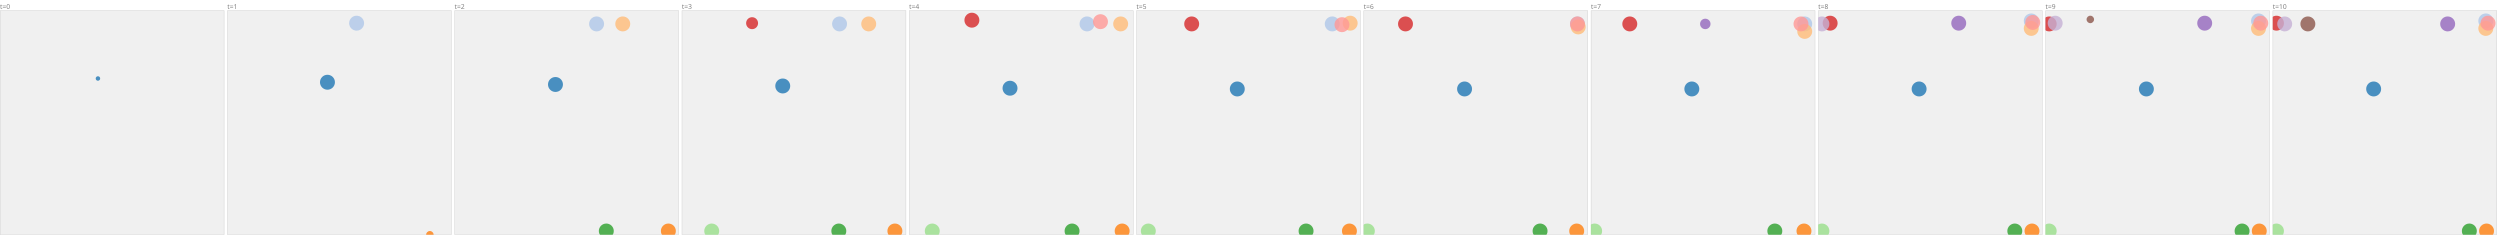
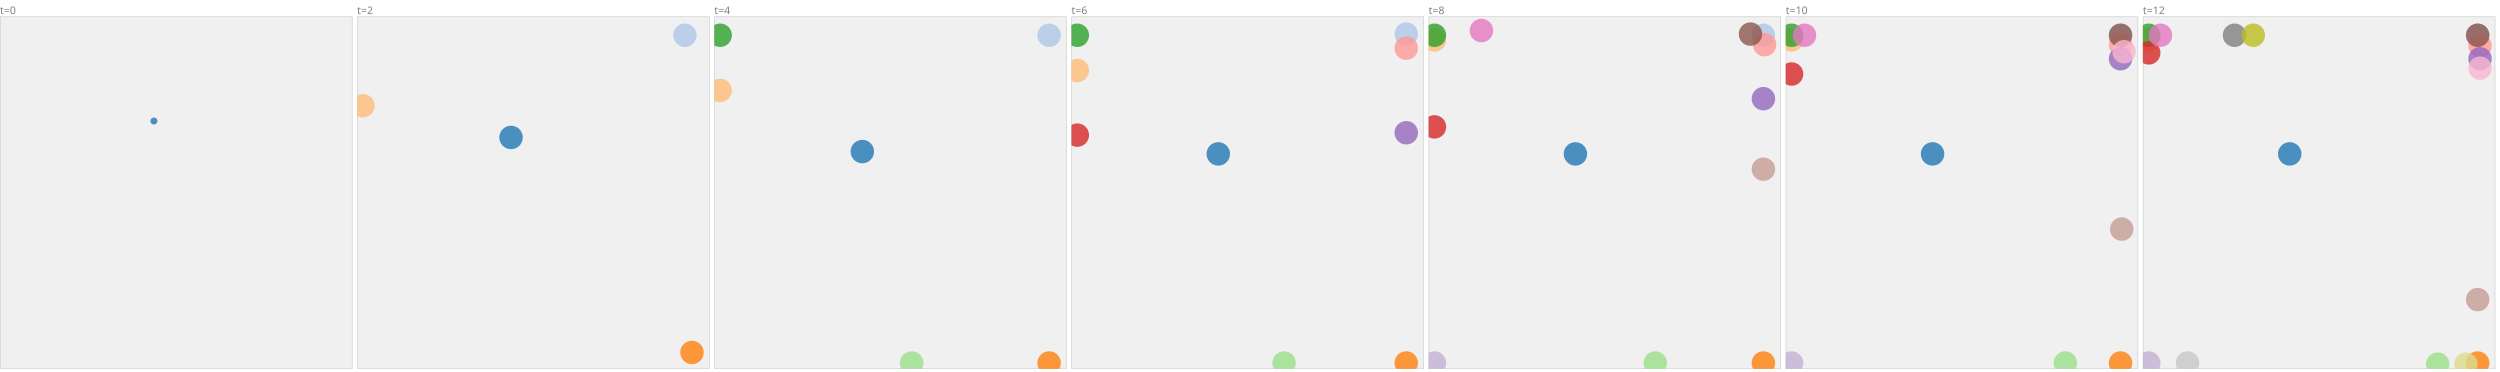
- <svg xmlns="http://www.w3.org/2000/svg" width="3344" height="316">
+ <svg xmlns="http://www.w3.org/2000/svg" width="2128" height="316">
  <text x="0" y="12" font-size="9" font-family="sans-serif" fill="gray">t=0</text>
  <g transform="translate(0, 14)">
    <svg width="300" height="300" viewBox="0 0 300 300">
      <rect width="300" height="300" fill="#f0f0f0" stroke="#ccc" />
-       <circle cx="131" cy="91" r="3" fill="rgb(31,119,180)" opacity="0.8" />
+       <circle cx="131" cy="89" r="3" fill="rgb(31,119,180)" opacity="0.8" />
    </svg>
  </g>
-   <text x="304" y="12" font-size="9" font-family="sans-serif" fill="gray">t=1</text>
+   <text x="304" y="12" font-size="9" font-family="sans-serif" fill="gray">t=2</text>
  <g transform="translate(304, 14)">
    <svg width="300" height="300" viewBox="0 0 300 300">
      <rect width="300" height="300" fill="#f0f0f0" stroke="#ccc" />
-       <circle cx="134" cy="96" r="10" fill="rgb(31,119,180)" opacity="0.8" />
-       <circle cx="173" cy="17" r="10" fill="rgb(175,199,232)" opacity="0.8" />
-       <circle cx="271" cy="300" r="5" fill="rgb(255,127,14)" opacity="0.8" />
+       <circle cx="131" cy="103" r="10" fill="rgb(31,119,180)" opacity="0.8" />
+       <circle cx="279" cy="16" r="10" fill="rgb(175,199,232)" opacity="0.8" />
+       <circle cx="285" cy="286" r="10" fill="rgb(255,127,14)" opacity="0.8" />
+       <circle cx="5" cy="76" r="10" fill="rgb(255,187,120)" opacity="0.8" />
    </svg>
  </g>
-   <text x="608" y="12" font-size="9" font-family="sans-serif" fill="gray">t=2</text>
+   <text x="608" y="12" font-size="9" font-family="sans-serif" fill="gray">t=4</text>
  <g transform="translate(608, 14)">
    <svg width="300" height="300" viewBox="0 0 300 300">
      <rect width="300" height="300" fill="#f0f0f0" stroke="#ccc" />
-       <circle cx="135" cy="99" r="10" fill="rgb(31,119,180)" opacity="0.8" />
-       <circle cx="190" cy="18" r="10" fill="rgb(175,199,232)" opacity="0.8" />
-       <circle cx="286" cy="295" r="10" fill="rgb(255,127,14)" opacity="0.8" />
-       <circle cx="225" cy="18" r="10" fill="rgb(255,187,120)" opacity="0.8" />
-       <circle cx="203" cy="295" r="10" fill="rgb(44,160,44)" opacity="0.8" />
+       <circle cx="126" cy="115" r="10" fill="rgb(31,119,180)" opacity="0.8" />
+       <circle cx="285" cy="16" r="10" fill="rgb(175,199,232)" opacity="0.8" />
+       <circle cx="285" cy="295" r="10" fill="rgb(255,127,14)" opacity="0.8" />
+       <circle cx="5" cy="63" r="10" fill="rgb(255,187,120)" opacity="0.8" />
+       <circle cx="5" cy="16" r="10" fill="rgb(44,160,44)" opacity="0.8" />
+       <circle cx="168" cy="295" r="10" fill="rgb(152,223,138)" opacity="0.8" />
    </svg>
  </g>
-   <text x="912" y="12" font-size="9" font-family="sans-serif" fill="gray">t=3</text>
+   <text x="912" y="12" font-size="9" font-family="sans-serif" fill="gray">t=6</text>
  <g transform="translate(912, 14)">
    <svg width="300" height="300" viewBox="0 0 300 300">
      <rect width="300" height="300" fill="#f0f0f0" stroke="#ccc" />
-       <circle cx="135" cy="101" r="10" fill="rgb(31,119,180)" opacity="0.8" />
-       <circle cx="211" cy="18" r="10" fill="rgb(175,199,232)" opacity="0.8" />
+       <circle cx="125" cy="117" r="10" fill="rgb(31,119,180)" opacity="0.8" />
+       <circle cx="285" cy="15" r="10" fill="rgb(175,199,232)" opacity="0.8" />
      <circle cx="285" cy="295" r="10" fill="rgb(255,127,14)" opacity="0.8" />
-       <circle cx="250" cy="18" r="10" fill="rgb(255,187,120)" opacity="0.8" />
-       <circle cx="210" cy="295" r="10" fill="rgb(44,160,44)" opacity="0.8" />
-       <circle cx="40" cy="295" r="10" fill="rgb(152,223,138)" opacity="0.8" />
-       <circle cx="94" cy="17" r="8" fill="rgb(214,39,40)" opacity="0.8" />
+       <circle cx="5" cy="46" r="10" fill="rgb(255,187,120)" opacity="0.8" />
+       <circle cx="5" cy="16" r="10" fill="rgb(44,160,44)" opacity="0.8" />
+       <circle cx="181" cy="295" r="10" fill="rgb(152,223,138)" opacity="0.8" />
+       <circle cx="5" cy="101" r="10" fill="rgb(214,39,40)" opacity="0.8" />
+       <circle cx="285" cy="27" r="10" fill="rgb(255,152,150)" opacity="0.8" />
+       <circle cx="285" cy="99" r="10" fill="rgb(148,103,189)" opacity="0.8" />
    </svg>
  </g>
-   <text x="1216" y="12" font-size="9" font-family="sans-serif" fill="gray">t=4</text>
+   <text x="1216" y="12" font-size="9" font-family="sans-serif" fill="gray">t=8</text>
  <g transform="translate(1216, 14)">
    <svg width="300" height="300" viewBox="0 0 300 300">
      <rect width="300" height="300" fill="#f0f0f0" stroke="#ccc" />
-       <circle cx="135" cy="104" r="10" fill="rgb(31,119,180)" opacity="0.8" />
-       <circle cx="238" cy="18" r="10" fill="rgb(175,199,232)" opacity="0.8" />
+       <circle cx="125" cy="117" r="10" fill="rgb(31,119,180)" opacity="0.8" />
+       <circle cx="285" cy="16" r="10" fill="rgb(175,199,232)" opacity="0.8" />
      <circle cx="285" cy="295" r="10" fill="rgb(255,127,14)" opacity="0.8" />
-       <circle cx="283" cy="18" r="10" fill="rgb(255,187,120)" opacity="0.8" />
-       <circle cx="218" cy="295" r="10" fill="rgb(44,160,44)" opacity="0.8" />
-       <circle cx="31" cy="295" r="10" fill="rgb(152,223,138)" opacity="0.8" />
-       <circle cx="84" cy="13" r="10" fill="rgb(214,39,40)" opacity="0.8" />
-       <circle cx="256" cy="15" r="10" fill="rgb(255,152,150)" opacity="0.8" />
+       <circle cx="5" cy="20" r="10" fill="rgb(255,187,120)" opacity="0.8" />
+       <circle cx="5" cy="16" r="10" fill="rgb(44,160,44)" opacity="0.8" />
+       <circle cx="193" cy="295" r="10" fill="rgb(152,223,138)" opacity="0.8" />
+       <circle cx="5" cy="94" r="10" fill="rgb(214,39,40)" opacity="0.8" />
+       <circle cx="286" cy="24" r="10" fill="rgb(255,152,150)" opacity="0.8" />
+       <circle cx="285" cy="70" r="10" fill="rgb(148,103,189)" opacity="0.8" />
+       <circle cx="5" cy="295" r="10" fill="rgb(197,176,213)" opacity="0.8" />
+       <circle cx="274" cy="15" r="10" fill="rgb(140,86,75)" opacity="0.8" />
+       <circle cx="285" cy="130" r="10" fill="rgb(196,156,148)" opacity="0.8" />
+       <circle cx="45" cy="12" r="10" fill="rgb(227,119,194)" opacity="0.8" />
    </svg>
  </g>
-   <text x="1520" y="12" font-size="9" font-family="sans-serif" fill="gray">t=5</text>
+   <text x="1520" y="12" font-size="9" font-family="sans-serif" fill="gray">t=10</text>
  <g transform="translate(1520, 14)">
    <svg width="300" height="300" viewBox="0 0 300 300">
      <rect width="300" height="300" fill="#f0f0f0" stroke="#ccc" />
-       <circle cx="135" cy="105" r="10" fill="rgb(31,119,180)" opacity="0.8" />
-       <circle cx="262" cy="18" r="10" fill="rgb(175,199,232)" opacity="0.8" />
+       <circle cx="125" cy="117" r="10" fill="rgb(31,119,180)" opacity="0.8" />
+       <circle cx="285" cy="16" r="10" fill="rgb(175,199,232)" opacity="0.8" />
      <circle cx="285" cy="295" r="10" fill="rgb(255,127,14)" opacity="0.8" />
-       <circle cx="286" cy="17" r="10" fill="rgb(255,187,120)" opacity="0.8" />
-       <circle cx="227" cy="295" r="10" fill="rgb(44,160,44)" opacity="0.8" />
-       <circle cx="16" cy="295" r="10" fill="rgb(152,223,138)" opacity="0.8" />
-       <circle cx="74" cy="18" r="10" fill="rgb(214,39,40)" opacity="0.8" />
-       <circle cx="275" cy="19" r="10" fill="rgb(255,152,150)" opacity="0.8" />
+       <circle cx="5" cy="20" r="10" fill="rgb(255,187,120)" opacity="0.8" />
+       <circle cx="5" cy="16" r="10" fill="rgb(44,160,44)" opacity="0.8" />
+       <circle cx="238" cy="295" r="10" fill="rgb(152,223,138)" opacity="0.8" />
+       <circle cx="5" cy="49" r="10" fill="rgb(214,39,40)" opacity="0.8" />
+       <circle cx="285" cy="24" r="10" fill="rgb(255,152,150)" opacity="0.8" />
+       <circle cx="285" cy="36" r="10" fill="rgb(148,103,189)" opacity="0.8" />
+       <circle cx="5" cy="295" r="10" fill="rgb(197,176,213)" opacity="0.8" />
+       <circle cx="285" cy="16" r="10" fill="rgb(140,86,75)" opacity="0.8" />
+       <circle cx="286" cy="181" r="10" fill="rgb(196,156,148)" opacity="0.8" />
+       <circle cx="16" cy="16" r="10" fill="rgb(227,119,194)" opacity="0.8" />
+       <circle cx="288" cy="30" r="10" fill="rgb(247,182,210)" opacity="0.8" />
    </svg>
  </g>
-   <text x="1824" y="12" font-size="9" font-family="sans-serif" fill="gray">t=6</text>
+   <text x="1824" y="12" font-size="9" font-family="sans-serif" fill="gray">t=12</text>
  <g transform="translate(1824, 14)">
    <svg width="300" height="300" viewBox="0 0 300 300">
      <rect width="300" height="300" fill="#f0f0f0" stroke="#ccc" />
-       <circle cx="135" cy="105" r="10" fill="rgb(31,119,180)" opacity="0.8" />
-       <circle cx="286" cy="18" r="10" fill="rgb(175,199,232)" opacity="0.8" />
+       <circle cx="125" cy="117" r="10" fill="rgb(31,119,180)" opacity="0.8" />
+       <circle cx="285" cy="16" r="10" fill="rgb(175,199,232)" opacity="0.8" />
      <circle cx="285" cy="295" r="10" fill="rgb(255,127,14)" opacity="0.8" />
-       <circle cx="287" cy="22" r="10" fill="rgb(255,187,120)" opacity="0.8" />
-       <circle cx="236" cy="295" r="10" fill="rgb(44,160,44)" opacity="0.8" />
-       <circle cx="5" cy="295" r="10" fill="rgb(152,223,138)" opacity="0.8" />
-       <circle cx="56" cy="18" r="10" fill="rgb(214,39,40)" opacity="0.8" />
-       <circle cx="286" cy="18" r="10" fill="rgb(255,152,150)" opacity="0.8" />
-     </svg>
-   </g>
-   <text x="2128" y="12" font-size="9" font-family="sans-serif" fill="gray">t=7</text>
-   <g transform="translate(2128, 14)">
-     <svg width="300" height="300" viewBox="0 0 300 300">
-       <rect width="300" height="300" fill="#f0f0f0" stroke="#ccc" />
-       <circle cx="135" cy="105" r="10" fill="rgb(31,119,180)" opacity="0.8" />
-       <circle cx="286" cy="18" r="10" fill="rgb(175,199,232)" opacity="0.8" />
-       <circle cx="285" cy="295" r="10" fill="rgb(255,127,14)" opacity="0.8" />
-       <circle cx="286" cy="28" r="10" fill="rgb(255,187,120)" opacity="0.8" />
-       <circle cx="246" cy="295" r="10" fill="rgb(44,160,44)" opacity="0.8" />
-       <circle cx="5" cy="295" r="10" fill="rgb(152,223,138)" opacity="0.8" />
-       <circle cx="52" cy="18" r="10" fill="rgb(214,39,40)" opacity="0.8" />
-       <circle cx="281" cy="18" r="10" fill="rgb(255,152,150)" opacity="0.8" />
-       <circle cx="153" cy="18" r="7" fill="rgb(148,103,189)" opacity="0.8" />
-     </svg>
-   </g>
-   <text x="2432" y="12" font-size="9" font-family="sans-serif" fill="gray">t=8</text>
-   <g transform="translate(2432, 14)">
-     <svg width="300" height="300" viewBox="0 0 300 300">
-       <rect width="300" height="300" fill="#f0f0f0" stroke="#ccc" />
-       <circle cx="135" cy="105" r="10" fill="rgb(31,119,180)" opacity="0.8" />
-       <circle cx="285" cy="14" r="10" fill="rgb(175,199,232)" opacity="0.8" />
-       <circle cx="286" cy="295" r="10" fill="rgb(255,127,14)" opacity="0.8" />
-       <circle cx="285" cy="24" r="10" fill="rgb(255,187,120)" opacity="0.8" />
-       <circle cx="263" cy="295" r="10" fill="rgb(44,160,44)" opacity="0.8" />
-       <circle cx="5" cy="295" r="10" fill="rgb(152,223,138)" opacity="0.8" />
-       <circle cx="16" cy="17" r="10" fill="rgb(214,39,40)" opacity="0.8" />
-       <circle cx="287" cy="16" r="10" fill="rgb(255,152,150)" opacity="0.8" />
-       <circle cx="188" cy="17" r="10" fill="rgb(148,103,189)" opacity="0.8" />
-       <circle cx="5" cy="18" r="10" fill="rgb(197,176,213)" opacity="0.8" />
-     </svg>
-   </g>
-   <text x="2736" y="12" font-size="9" font-family="sans-serif" fill="gray">t=9</text>
-   <g transform="translate(2736, 14)">
-     <svg width="300" height="300" viewBox="0 0 300 300">
-       <rect width="300" height="300" fill="#f0f0f0" stroke="#ccc" />
-       <circle cx="135" cy="105" r="10" fill="rgb(31,119,180)" opacity="0.8" />
-       <circle cx="285" cy="14" r="10" fill="rgb(175,199,232)" opacity="0.8" />
-       <circle cx="286" cy="295" r="10" fill="rgb(255,127,14)" opacity="0.8" />
-       <circle cx="285" cy="24" r="10" fill="rgb(255,187,120)" opacity="0.8" />
-       <circle cx="263" cy="295" r="10" fill="rgb(44,160,44)" opacity="0.8" />
-       <circle cx="5" cy="295" r="10" fill="rgb(152,223,138)" opacity="0.8" />
-       <circle cx="5" cy="18" r="10" fill="rgb(214,39,40)" opacity="0.8" />
-       <circle cx="288" cy="17" r="10" fill="rgb(255,152,150)" opacity="0.8" />
-       <circle cx="213" cy="17" r="10" fill="rgb(148,103,189)" opacity="0.8" />
-       <circle cx="13" cy="17" r="10" fill="rgb(197,176,213)" opacity="0.8" />
-       <circle cx="60" cy="12" r="5" fill="rgb(140,86,75)" opacity="0.8" />
-     </svg>
-   </g>
-   <text x="3040" y="12" font-size="9" font-family="sans-serif" fill="gray">t=10</text>
-   <g transform="translate(3040, 14)">
-     <svg width="300" height="300" viewBox="0 0 300 300">
-       <rect width="300" height="300" fill="#f0f0f0" stroke="#ccc" />
-       <circle cx="135" cy="105" r="10" fill="rgb(31,119,180)" opacity="0.8" />
-       <circle cx="285" cy="14" r="10" fill="rgb(175,199,232)" opacity="0.8" />
-       <circle cx="286" cy="295" r="10" fill="rgb(255,127,14)" opacity="0.8" />
-       <circle cx="285" cy="24" r="10" fill="rgb(255,187,120)" opacity="0.8" />
-       <circle cx="263" cy="295" r="10" fill="rgb(44,160,44)" opacity="0.8" />
-       <circle cx="5" cy="295" r="10" fill="rgb(152,223,138)" opacity="0.8" />
-       <circle cx="5" cy="17" r="10" fill="rgb(214,39,40)" opacity="0.8" />
-       <circle cx="288" cy="17" r="10" fill="rgb(255,152,150)" opacity="0.8" />
-       <circle cx="234" cy="18" r="10" fill="rgb(148,103,189)" opacity="0.8" />
-       <circle cx="16" cy="18" r="10" fill="rgb(197,176,213)" opacity="0.8" />
-       <circle cx="47" cy="18" r="10" fill="rgb(140,86,75)" opacity="0.8" />
+       <circle cx="5" cy="20" r="10" fill="rgb(255,187,120)" opacity="0.8" />
+       <circle cx="5" cy="16" r="10" fill="rgb(44,160,44)" opacity="0.8" />
+       <circle cx="251" cy="296" r="10" fill="rgb(152,223,138)" opacity="0.8" />
+       <circle cx="5" cy="31" r="10" fill="rgb(214,39,40)" opacity="0.8" />
+       <circle cx="287" cy="25" r="10" fill="rgb(255,152,150)" opacity="0.8" />
+       <circle cx="287" cy="36" r="10" fill="rgb(148,103,189)" opacity="0.8" />
+       <circle cx="5" cy="295" r="10" fill="rgb(197,176,213)" opacity="0.8" />
+       <circle cx="285" cy="16" r="10" fill="rgb(140,86,75)" opacity="0.8" />
+       <circle cx="285" cy="241" r="10" fill="rgb(196,156,148)" opacity="0.8" />
+       <circle cx="15" cy="16" r="10" fill="rgb(227,119,194)" opacity="0.8" />
+       <circle cx="287" cy="44" r="10" fill="rgb(247,182,210)" opacity="0.8" />
+       <circle cx="78" cy="16" r="10" fill="rgb(127,127,127)" opacity="0.8" />
+       <circle cx="38" cy="295" r="10" fill="rgb(199,199,199)" opacity="0.8" />
+       <circle cx="94" cy="16" r="10" fill="rgb(188,189,34)" opacity="0.8" />
+       <circle cx="275" cy="296" r="10" fill="rgb(219,219,141)" opacity="0.8" />
    </svg>
  </g>
</svg>
